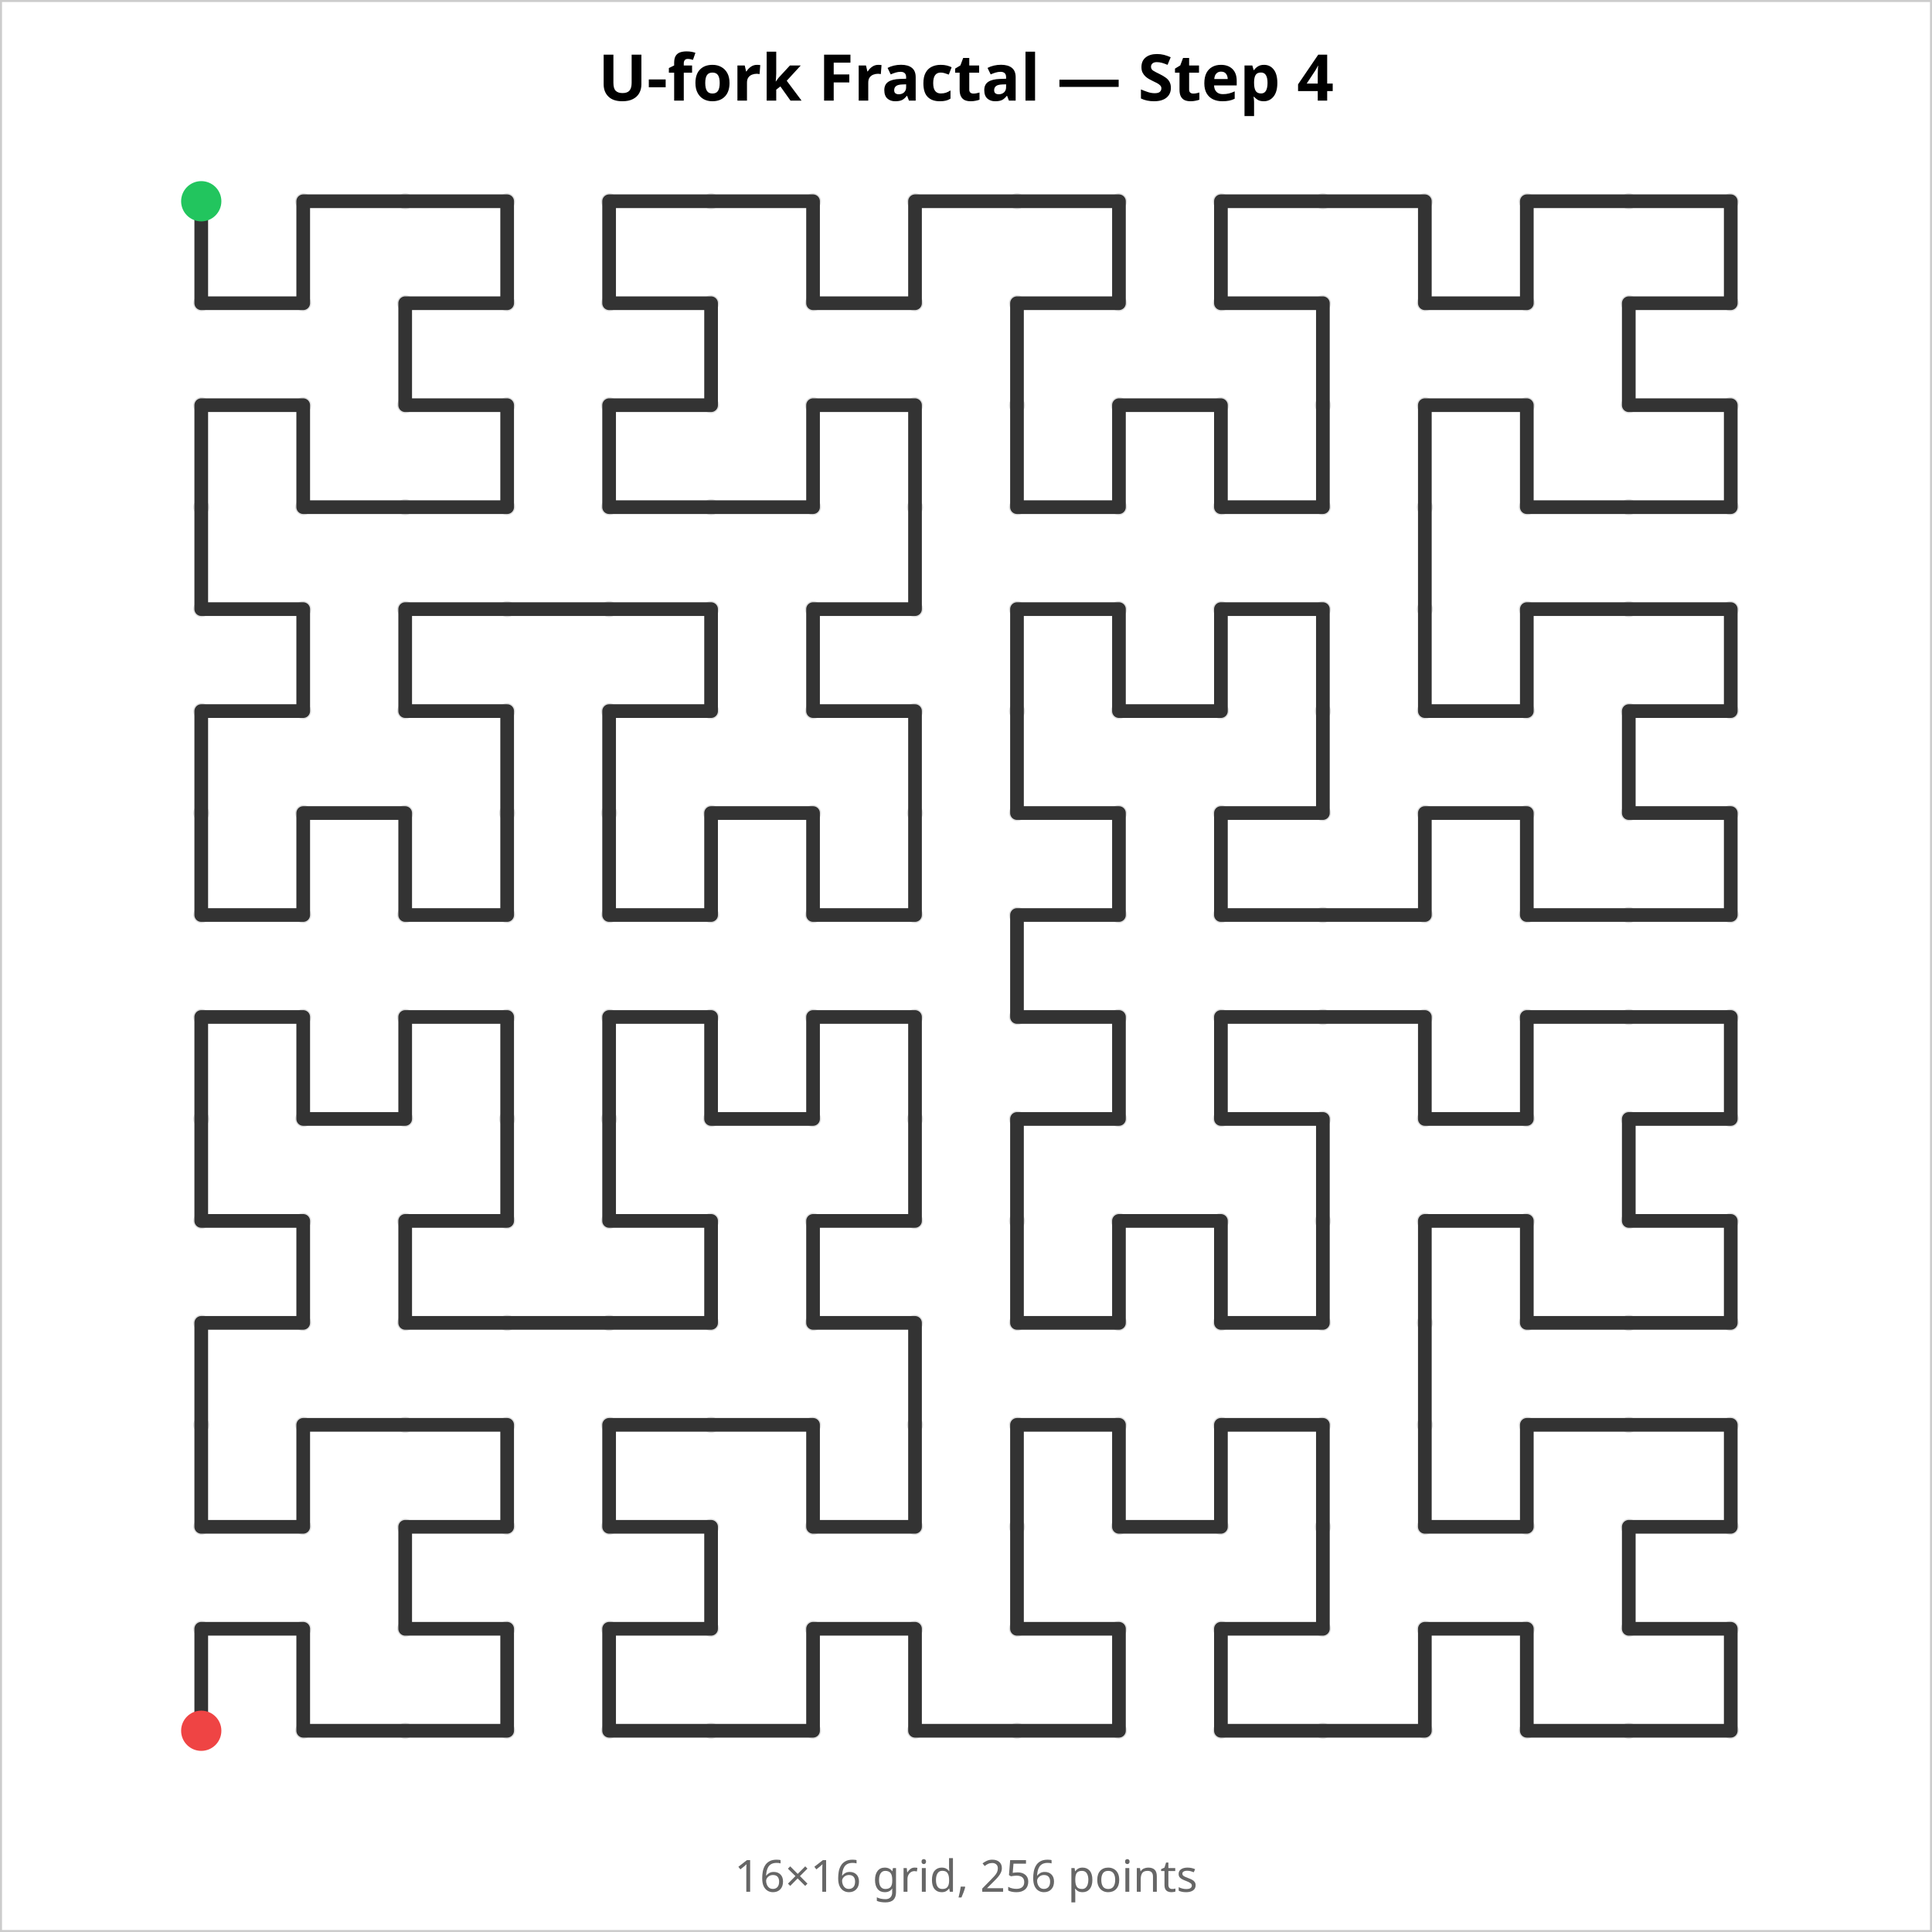
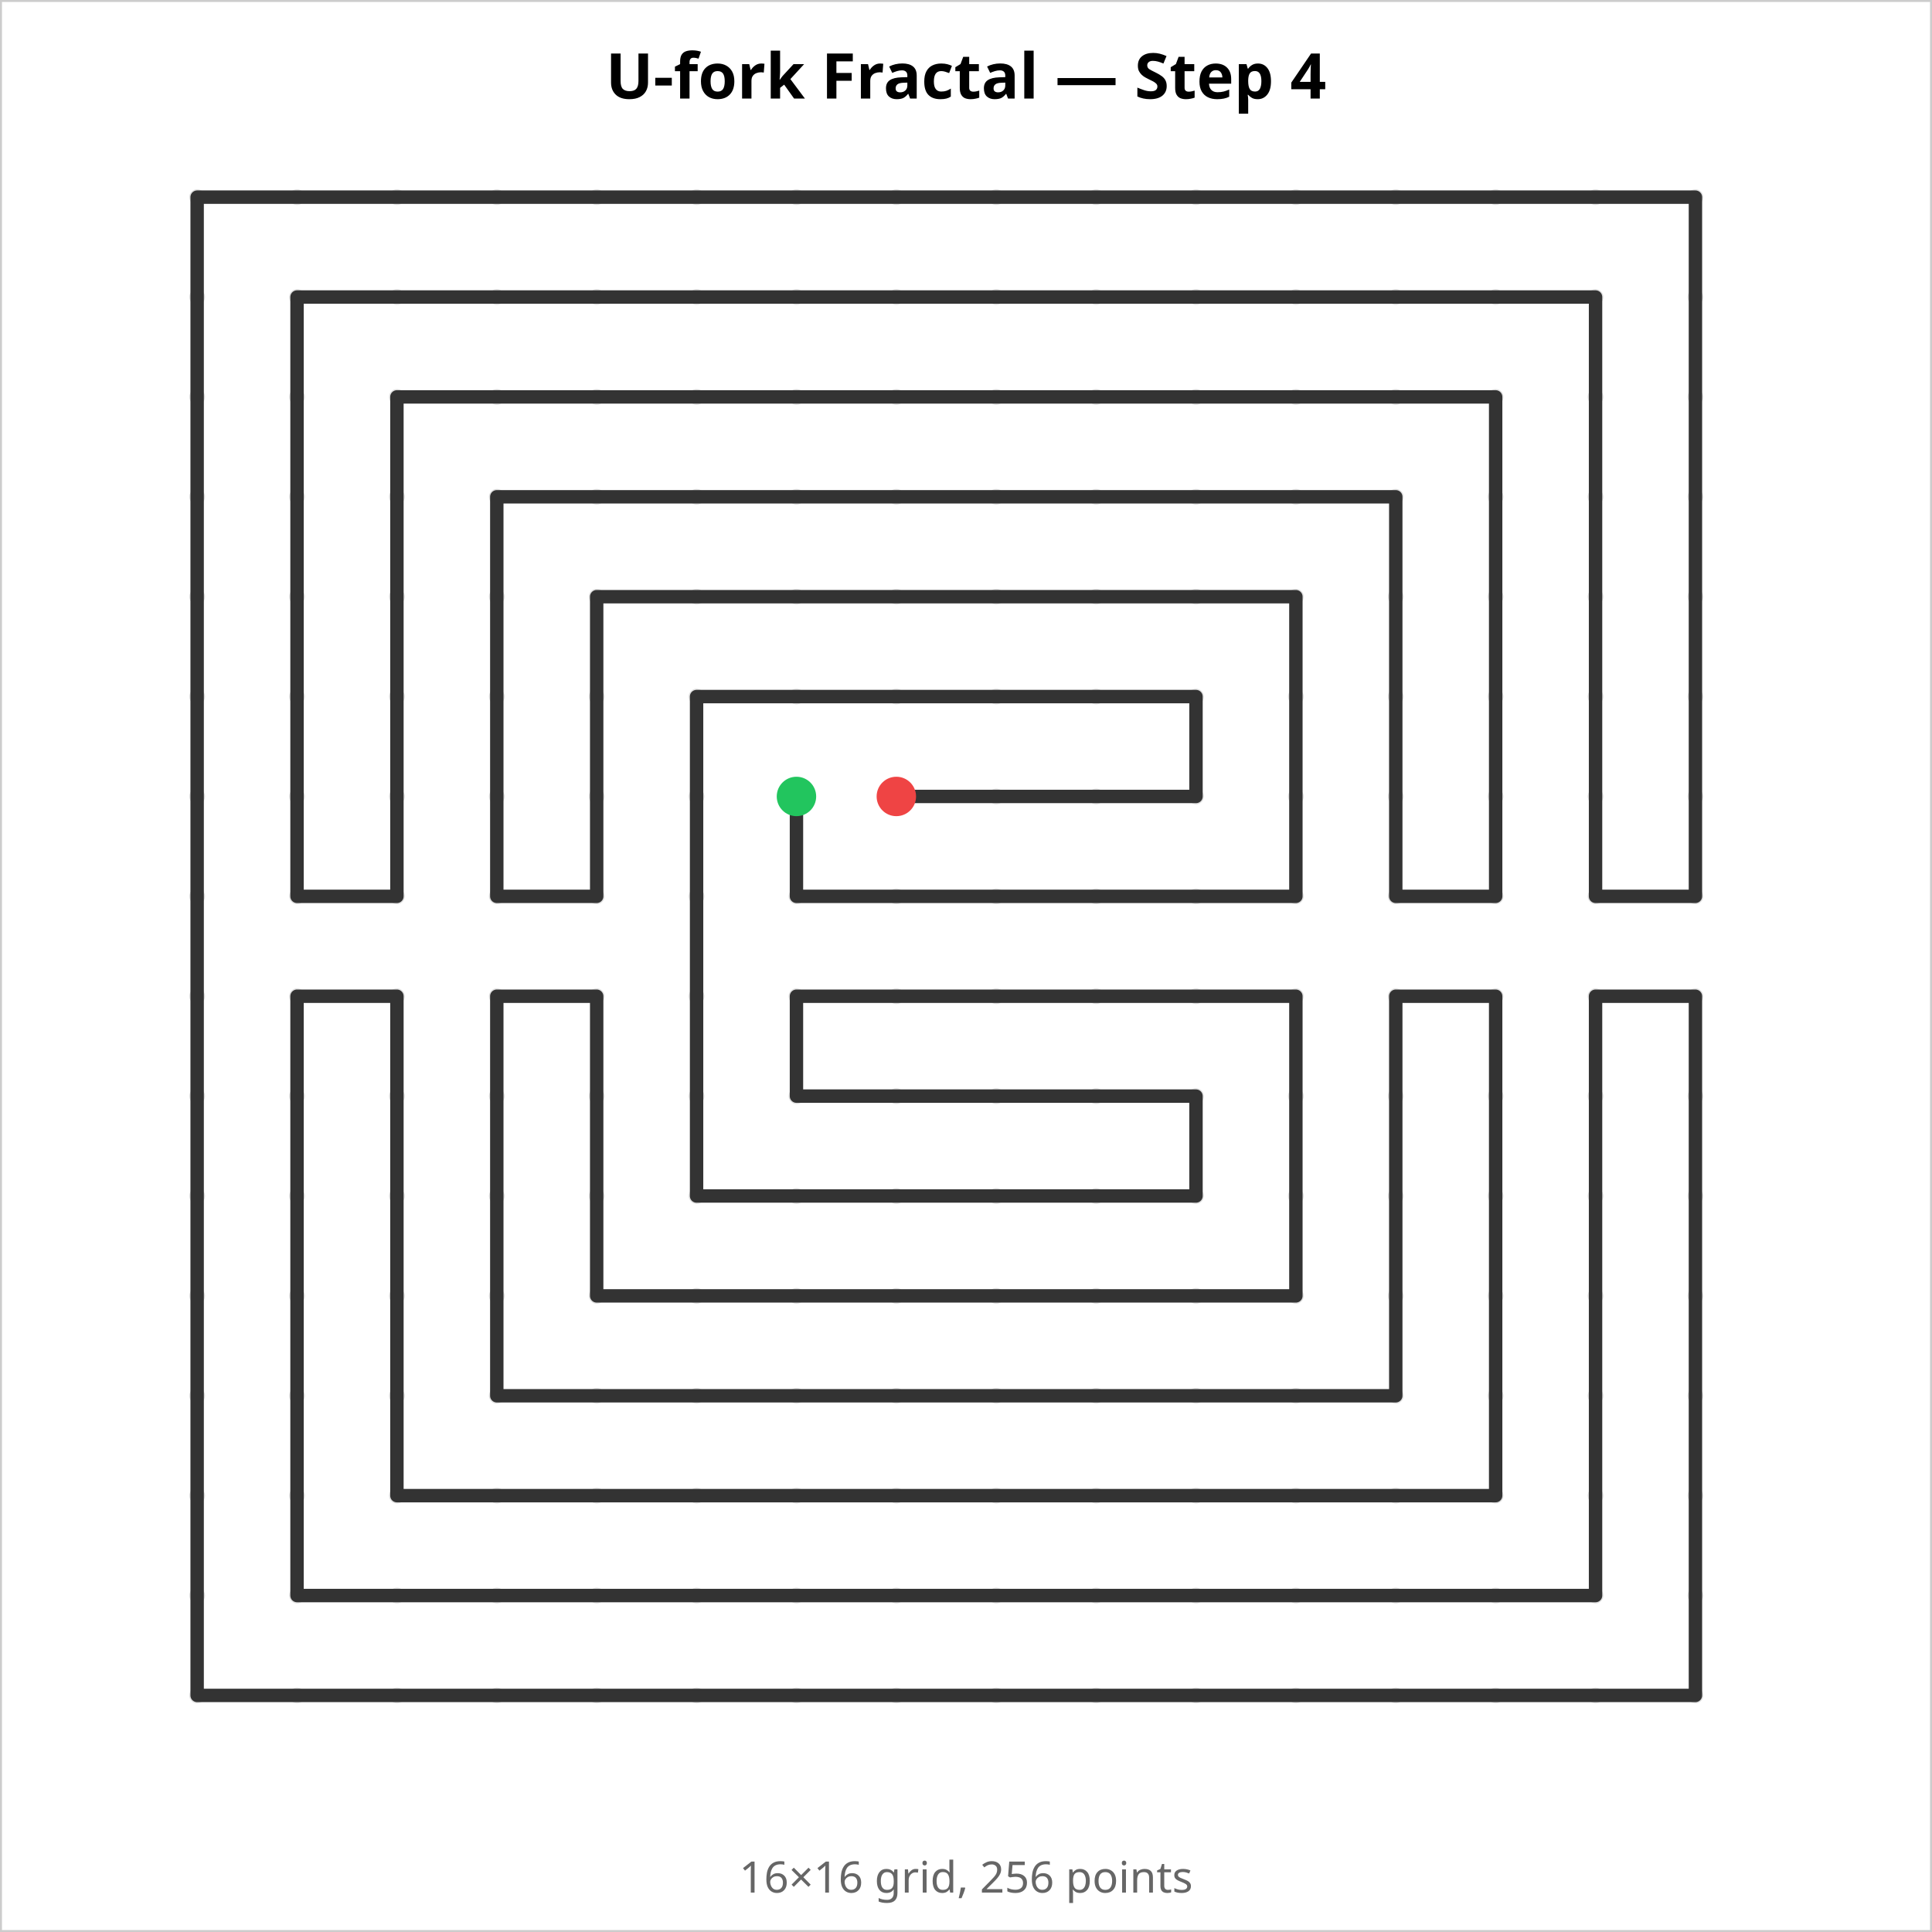
- <svg xmlns="http://www.w3.org/2000/svg" width="480" height="480" viewBox="0 0 480 480">
-   <rect width="480" height="480" fill="white" stroke="#ccc" stroke-width="1" />
-   <text x="240" y="25" text-anchor="middle" font-size="16" font-family="sans-serif" font-weight="bold">U-fork Fractal — Step 4</text>
-   <text x="240" y="470" text-anchor="middle" font-size="11" font-family="sans-serif" fill="#666">16×16 grid, 256 points</text>
+ <svg xmlns="http://www.w3.org/2000/svg" width="490" height="490" viewBox="0 0 490 490">
+   <rect width="490" height="490" fill="white" stroke="#ccc" stroke-width="1" />
+   <text x="245" y="25" text-anchor="middle" font-size="16" font-family="sans-serif" font-weight="bold">U-fork Fractal — Step 4</text>
+   <text x="245" y="480" text-anchor="middle" font-size="11" font-family="sans-serif" fill="#666">16×16 grid, 256 points</text>
  <circle cx="50" cy="50" r="2" fill="#e0e0e0" />
  <circle cx="50" cy="75.333" r="2" fill="#e0e0e0" />
  <circle cx="50" cy="100.667" r="2" fill="#e0e0e0" />
  <circle cx="50" cy="126" r="2" fill="#e0e0e0" />
  <circle cx="50" cy="151.333" r="2" fill="#e0e0e0" />
  <circle cx="50" cy="176.667" r="2" fill="#e0e0e0" />
  <circle cx="50" cy="202" r="2" fill="#e0e0e0" />
  <circle cx="50" cy="227.333" r="2" fill="#e0e0e0" />
  <circle cx="50" cy="252.667" r="2" fill="#e0e0e0" />
  <circle cx="50" cy="278" r="2" fill="#e0e0e0" />
  <circle cx="50" cy="303.333" r="2" fill="#e0e0e0" />
  <circle cx="50" cy="328.667" r="2" fill="#e0e0e0" />
  <circle cx="50" cy="354" r="2" fill="#e0e0e0" />
  <circle cx="50" cy="379.333" r="2" fill="#e0e0e0" />
  <circle cx="50" cy="404.667" r="2" fill="#e0e0e0" />
  <circle cx="50" cy="430" r="2" fill="#e0e0e0" />
  <circle cx="75.333" cy="50" r="2" fill="#e0e0e0" />
  <circle cx="75.333" cy="75.333" r="2" fill="#e0e0e0" />
  <circle cx="75.333" cy="100.667" r="2" fill="#e0e0e0" />
  <circle cx="75.333" cy="126" r="2" fill="#e0e0e0" />
  <circle cx="75.333" cy="151.333" r="2" fill="#e0e0e0" />
  <circle cx="75.333" cy="176.667" r="2" fill="#e0e0e0" />
  <circle cx="75.333" cy="202" r="2" fill="#e0e0e0" />
  <circle cx="75.333" cy="227.333" r="2" fill="#e0e0e0" />
  <circle cx="75.333" cy="252.667" r="2" fill="#e0e0e0" />
  <circle cx="75.333" cy="278" r="2" fill="#e0e0e0" />
  <circle cx="75.333" cy="303.333" r="2" fill="#e0e0e0" />
  <circle cx="75.333" cy="328.667" r="2" fill="#e0e0e0" />
  <circle cx="75.333" cy="354" r="2" fill="#e0e0e0" />
  <circle cx="75.333" cy="379.333" r="2" fill="#e0e0e0" />
  <circle cx="75.333" cy="404.667" r="2" fill="#e0e0e0" />
  <circle cx="75.333" cy="430" r="2" fill="#e0e0e0" />
  <circle cx="100.667" cy="50" r="2" fill="#e0e0e0" />
  <circle cx="100.667" cy="75.333" r="2" fill="#e0e0e0" />
  <circle cx="100.667" cy="100.667" r="2" fill="#e0e0e0" />
  <circle cx="100.667" cy="126" r="2" fill="#e0e0e0" />
  <circle cx="100.667" cy="151.333" r="2" fill="#e0e0e0" />
  <circle cx="100.667" cy="176.667" r="2" fill="#e0e0e0" />
  <circle cx="100.667" cy="202" r="2" fill="#e0e0e0" />
  <circle cx="100.667" cy="227.333" r="2" fill="#e0e0e0" />
  <circle cx="100.667" cy="252.667" r="2" fill="#e0e0e0" />
  <circle cx="100.667" cy="278" r="2" fill="#e0e0e0" />
  <circle cx="100.667" cy="303.333" r="2" fill="#e0e0e0" />
  <circle cx="100.667" cy="328.667" r="2" fill="#e0e0e0" />
  <circle cx="100.667" cy="354" r="2" fill="#e0e0e0" />
  <circle cx="100.667" cy="379.333" r="2" fill="#e0e0e0" />
  <circle cx="100.667" cy="404.667" r="2" fill="#e0e0e0" />
  <circle cx="100.667" cy="430" r="2" fill="#e0e0e0" />
  <circle cx="126" cy="50" r="2" fill="#e0e0e0" />
  <circle cx="126" cy="75.333" r="2" fill="#e0e0e0" />
  <circle cx="126" cy="100.667" r="2" fill="#e0e0e0" />
  <circle cx="126" cy="126" r="2" fill="#e0e0e0" />
  <circle cx="126" cy="151.333" r="2" fill="#e0e0e0" />
  <circle cx="126" cy="176.667" r="2" fill="#e0e0e0" />
  <circle cx="126" cy="202" r="2" fill="#e0e0e0" />
  <circle cx="126" cy="227.333" r="2" fill="#e0e0e0" />
  <circle cx="126" cy="252.667" r="2" fill="#e0e0e0" />
  <circle cx="126" cy="278" r="2" fill="#e0e0e0" />
  <circle cx="126" cy="303.333" r="2" fill="#e0e0e0" />
  <circle cx="126" cy="328.667" r="2" fill="#e0e0e0" />
  <circle cx="126" cy="354" r="2" fill="#e0e0e0" />
  <circle cx="126" cy="379.333" r="2" fill="#e0e0e0" />
  <circle cx="126" cy="404.667" r="2" fill="#e0e0e0" />
  <circle cx="126" cy="430" r="2" fill="#e0e0e0" />
  <circle cx="151.333" cy="50" r="2" fill="#e0e0e0" />
  <circle cx="151.333" cy="75.333" r="2" fill="#e0e0e0" />
  <circle cx="151.333" cy="100.667" r="2" fill="#e0e0e0" />
  <circle cx="151.333" cy="126" r="2" fill="#e0e0e0" />
  <circle cx="151.333" cy="151.333" r="2" fill="#e0e0e0" />
  <circle cx="151.333" cy="176.667" r="2" fill="#e0e0e0" />
  <circle cx="151.333" cy="202" r="2" fill="#e0e0e0" />
  <circle cx="151.333" cy="227.333" r="2" fill="#e0e0e0" />
  <circle cx="151.333" cy="252.667" r="2" fill="#e0e0e0" />
  <circle cx="151.333" cy="278" r="2" fill="#e0e0e0" />
  <circle cx="151.333" cy="303.333" r="2" fill="#e0e0e0" />
  <circle cx="151.333" cy="328.667" r="2" fill="#e0e0e0" />
  <circle cx="151.333" cy="354" r="2" fill="#e0e0e0" />
  <circle cx="151.333" cy="379.333" r="2" fill="#e0e0e0" />
  <circle cx="151.333" cy="404.667" r="2" fill="#e0e0e0" />
  <circle cx="151.333" cy="430" r="2" fill="#e0e0e0" />
  <circle cx="176.667" cy="50" r="2" fill="#e0e0e0" />
  <circle cx="176.667" cy="75.333" r="2" fill="#e0e0e0" />
  <circle cx="176.667" cy="100.667" r="2" fill="#e0e0e0" />
  <circle cx="176.667" cy="126" r="2" fill="#e0e0e0" />
  <circle cx="176.667" cy="151.333" r="2" fill="#e0e0e0" />
  <circle cx="176.667" cy="176.667" r="2" fill="#e0e0e0" />
  <circle cx="176.667" cy="202" r="2" fill="#e0e0e0" />
  <circle cx="176.667" cy="227.333" r="2" fill="#e0e0e0" />
  <circle cx="176.667" cy="252.667" r="2" fill="#e0e0e0" />
  <circle cx="176.667" cy="278" r="2" fill="#e0e0e0" />
  <circle cx="176.667" cy="303.333" r="2" fill="#e0e0e0" />
  <circle cx="176.667" cy="328.667" r="2" fill="#e0e0e0" />
  <circle cx="176.667" cy="354" r="2" fill="#e0e0e0" />
  <circle cx="176.667" cy="379.333" r="2" fill="#e0e0e0" />
  <circle cx="176.667" cy="404.667" r="2" fill="#e0e0e0" />
  <circle cx="176.667" cy="430" r="2" fill="#e0e0e0" />
  <circle cx="202" cy="50" r="2" fill="#e0e0e0" />
  <circle cx="202" cy="75.333" r="2" fill="#e0e0e0" />
  <circle cx="202" cy="100.667" r="2" fill="#e0e0e0" />
  <circle cx="202" cy="126" r="2" fill="#e0e0e0" />
  <circle cx="202" cy="151.333" r="2" fill="#e0e0e0" />
  <circle cx="202" cy="176.667" r="2" fill="#e0e0e0" />
  <circle cx="202" cy="202" r="2" fill="#e0e0e0" />
  <circle cx="202" cy="227.333" r="2" fill="#e0e0e0" />
  <circle cx="202" cy="252.667" r="2" fill="#e0e0e0" />
  <circle cx="202" cy="278" r="2" fill="#e0e0e0" />
  <circle cx="202" cy="303.333" r="2" fill="#e0e0e0" />
  <circle cx="202" cy="328.667" r="2" fill="#e0e0e0" />
  <circle cx="202" cy="354" r="2" fill="#e0e0e0" />
  <circle cx="202" cy="379.333" r="2" fill="#e0e0e0" />
  <circle cx="202" cy="404.667" r="2" fill="#e0e0e0" />
  <circle cx="202" cy="430" r="2" fill="#e0e0e0" />
  <circle cx="227.333" cy="50" r="2" fill="#e0e0e0" />
  <circle cx="227.333" cy="75.333" r="2" fill="#e0e0e0" />
  <circle cx="227.333" cy="100.667" r="2" fill="#e0e0e0" />
  <circle cx="227.333" cy="126" r="2" fill="#e0e0e0" />
  <circle cx="227.333" cy="151.333" r="2" fill="#e0e0e0" />
  <circle cx="227.333" cy="176.667" r="2" fill="#e0e0e0" />
  <circle cx="227.333" cy="202" r="2" fill="#e0e0e0" />
  <circle cx="227.333" cy="227.333" r="2" fill="#e0e0e0" />
  <circle cx="227.333" cy="252.667" r="2" fill="#e0e0e0" />
  <circle cx="227.333" cy="278" r="2" fill="#e0e0e0" />
  <circle cx="227.333" cy="303.333" r="2" fill="#e0e0e0" />
  <circle cx="227.333" cy="328.667" r="2" fill="#e0e0e0" />
  <circle cx="227.333" cy="354" r="2" fill="#e0e0e0" />
  <circle cx="227.333" cy="379.333" r="2" fill="#e0e0e0" />
  <circle cx="227.333" cy="404.667" r="2" fill="#e0e0e0" />
  <circle cx="227.333" cy="430" r="2" fill="#e0e0e0" />
  <circle cx="252.667" cy="50" r="2" fill="#e0e0e0" />
  <circle cx="252.667" cy="75.333" r="2" fill="#e0e0e0" />
  <circle cx="252.667" cy="100.667" r="2" fill="#e0e0e0" />
  <circle cx="252.667" cy="126" r="2" fill="#e0e0e0" />
  <circle cx="252.667" cy="151.333" r="2" fill="#e0e0e0" />
  <circle cx="252.667" cy="176.667" r="2" fill="#e0e0e0" />
  <circle cx="252.667" cy="202" r="2" fill="#e0e0e0" />
  <circle cx="252.667" cy="227.333" r="2" fill="#e0e0e0" />
  <circle cx="252.667" cy="252.667" r="2" fill="#e0e0e0" />
  <circle cx="252.667" cy="278" r="2" fill="#e0e0e0" />
  <circle cx="252.667" cy="303.333" r="2" fill="#e0e0e0" />
  <circle cx="252.667" cy="328.667" r="2" fill="#e0e0e0" />
  <circle cx="252.667" cy="354" r="2" fill="#e0e0e0" />
  <circle cx="252.667" cy="379.333" r="2" fill="#e0e0e0" />
  <circle cx="252.667" cy="404.667" r="2" fill="#e0e0e0" />
  <circle cx="252.667" cy="430" r="2" fill="#e0e0e0" />
  <circle cx="278" cy="50" r="2" fill="#e0e0e0" />
  <circle cx="278" cy="75.333" r="2" fill="#e0e0e0" />
  <circle cx="278" cy="100.667" r="2" fill="#e0e0e0" />
  <circle cx="278" cy="126" r="2" fill="#e0e0e0" />
  <circle cx="278" cy="151.333" r="2" fill="#e0e0e0" />
  <circle cx="278" cy="176.667" r="2" fill="#e0e0e0" />
  <circle cx="278" cy="202" r="2" fill="#e0e0e0" />
  <circle cx="278" cy="227.333" r="2" fill="#e0e0e0" />
  <circle cx="278" cy="252.667" r="2" fill="#e0e0e0" />
  <circle cx="278" cy="278" r="2" fill="#e0e0e0" />
  <circle cx="278" cy="303.333" r="2" fill="#e0e0e0" />
  <circle cx="278" cy="328.667" r="2" fill="#e0e0e0" />
  <circle cx="278" cy="354" r="2" fill="#e0e0e0" />
  <circle cx="278" cy="379.333" r="2" fill="#e0e0e0" />
  <circle cx="278" cy="404.667" r="2" fill="#e0e0e0" />
  <circle cx="278" cy="430" r="2" fill="#e0e0e0" />
  <circle cx="303.333" cy="50" r="2" fill="#e0e0e0" />
  <circle cx="303.333" cy="75.333" r="2" fill="#e0e0e0" />
  <circle cx="303.333" cy="100.667" r="2" fill="#e0e0e0" />
  <circle cx="303.333" cy="126" r="2" fill="#e0e0e0" />
  <circle cx="303.333" cy="151.333" r="2" fill="#e0e0e0" />
  <circle cx="303.333" cy="176.667" r="2" fill="#e0e0e0" />
  <circle cx="303.333" cy="202" r="2" fill="#e0e0e0" />
  <circle cx="303.333" cy="227.333" r="2" fill="#e0e0e0" />
  <circle cx="303.333" cy="252.667" r="2" fill="#e0e0e0" />
  <circle cx="303.333" cy="278" r="2" fill="#e0e0e0" />
  <circle cx="303.333" cy="303.333" r="2" fill="#e0e0e0" />
  <circle cx="303.333" cy="328.667" r="2" fill="#e0e0e0" />
  <circle cx="303.333" cy="354" r="2" fill="#e0e0e0" />
  <circle cx="303.333" cy="379.333" r="2" fill="#e0e0e0" />
  <circle cx="303.333" cy="404.667" r="2" fill="#e0e0e0" />
  <circle cx="303.333" cy="430" r="2" fill="#e0e0e0" />
  <circle cx="328.667" cy="50" r="2" fill="#e0e0e0" />
  <circle cx="328.667" cy="75.333" r="2" fill="#e0e0e0" />
  <circle cx="328.667" cy="100.667" r="2" fill="#e0e0e0" />
  <circle cx="328.667" cy="126" r="2" fill="#e0e0e0" />
  <circle cx="328.667" cy="151.333" r="2" fill="#e0e0e0" />
  <circle cx="328.667" cy="176.667" r="2" fill="#e0e0e0" />
  <circle cx="328.667" cy="202" r="2" fill="#e0e0e0" />
  <circle cx="328.667" cy="227.333" r="2" fill="#e0e0e0" />
  <circle cx="328.667" cy="252.667" r="2" fill="#e0e0e0" />
  <circle cx="328.667" cy="278" r="2" fill="#e0e0e0" />
  <circle cx="328.667" cy="303.333" r="2" fill="#e0e0e0" />
  <circle cx="328.667" cy="328.667" r="2" fill="#e0e0e0" />
  <circle cx="328.667" cy="354" r="2" fill="#e0e0e0" />
  <circle cx="328.667" cy="379.333" r="2" fill="#e0e0e0" />
  <circle cx="328.667" cy="404.667" r="2" fill="#e0e0e0" />
  <circle cx="328.667" cy="430" r="2" fill="#e0e0e0" />
  <circle cx="354" cy="50" r="2" fill="#e0e0e0" />
  <circle cx="354" cy="75.333" r="2" fill="#e0e0e0" />
  <circle cx="354" cy="100.667" r="2" fill="#e0e0e0" />
  <circle cx="354" cy="126" r="2" fill="#e0e0e0" />
  <circle cx="354" cy="151.333" r="2" fill="#e0e0e0" />
  <circle cx="354" cy="176.667" r="2" fill="#e0e0e0" />
  <circle cx="354" cy="202" r="2" fill="#e0e0e0" />
  <circle cx="354" cy="227.333" r="2" fill="#e0e0e0" />
  <circle cx="354" cy="252.667" r="2" fill="#e0e0e0" />
  <circle cx="354" cy="278" r="2" fill="#e0e0e0" />
  <circle cx="354" cy="303.333" r="2" fill="#e0e0e0" />
  <circle cx="354" cy="328.667" r="2" fill="#e0e0e0" />
  <circle cx="354" cy="354" r="2" fill="#e0e0e0" />
  <circle cx="354" cy="379.333" r="2" fill="#e0e0e0" />
  <circle cx="354" cy="404.667" r="2" fill="#e0e0e0" />
  <circle cx="354" cy="430" r="2" fill="#e0e0e0" />
  <circle cx="379.333" cy="50" r="2" fill="#e0e0e0" />
  <circle cx="379.333" cy="75.333" r="2" fill="#e0e0e0" />
  <circle cx="379.333" cy="100.667" r="2" fill="#e0e0e0" />
  <circle cx="379.333" cy="126" r="2" fill="#e0e0e0" />
  <circle cx="379.333" cy="151.333" r="2" fill="#e0e0e0" />
  <circle cx="379.333" cy="176.667" r="2" fill="#e0e0e0" />
  <circle cx="379.333" cy="202" r="2" fill="#e0e0e0" />
  <circle cx="379.333" cy="227.333" r="2" fill="#e0e0e0" />
  <circle cx="379.333" cy="252.667" r="2" fill="#e0e0e0" />
  <circle cx="379.333" cy="278" r="2" fill="#e0e0e0" />
  <circle cx="379.333" cy="303.333" r="2" fill="#e0e0e0" />
  <circle cx="379.333" cy="328.667" r="2" fill="#e0e0e0" />
  <circle cx="379.333" cy="354" r="2" fill="#e0e0e0" />
  <circle cx="379.333" cy="379.333" r="2" fill="#e0e0e0" />
  <circle cx="379.333" cy="404.667" r="2" fill="#e0e0e0" />
  <circle cx="379.333" cy="430" r="2" fill="#e0e0e0" />
  <circle cx="404.667" cy="50" r="2" fill="#e0e0e0" />
  <circle cx="404.667" cy="75.333" r="2" fill="#e0e0e0" />
  <circle cx="404.667" cy="100.667" r="2" fill="#e0e0e0" />
  <circle cx="404.667" cy="126" r="2" fill="#e0e0e0" />
  <circle cx="404.667" cy="151.333" r="2" fill="#e0e0e0" />
  <circle cx="404.667" cy="176.667" r="2" fill="#e0e0e0" />
  <circle cx="404.667" cy="202" r="2" fill="#e0e0e0" />
  <circle cx="404.667" cy="227.333" r="2" fill="#e0e0e0" />
  <circle cx="404.667" cy="252.667" r="2" fill="#e0e0e0" />
  <circle cx="404.667" cy="278" r="2" fill="#e0e0e0" />
  <circle cx="404.667" cy="303.333" r="2" fill="#e0e0e0" />
  <circle cx="404.667" cy="328.667" r="2" fill="#e0e0e0" />
  <circle cx="404.667" cy="354" r="2" fill="#e0e0e0" />
  <circle cx="404.667" cy="379.333" r="2" fill="#e0e0e0" />
  <circle cx="404.667" cy="404.667" r="2" fill="#e0e0e0" />
  <circle cx="404.667" cy="430" r="2" fill="#e0e0e0" />
  <circle cx="430" cy="50" r="2" fill="#e0e0e0" />
  <circle cx="430" cy="75.333" r="2" fill="#e0e0e0" />
  <circle cx="430" cy="100.667" r="2" fill="#e0e0e0" />
  <circle cx="430" cy="126" r="2" fill="#e0e0e0" />
  <circle cx="430" cy="151.333" r="2" fill="#e0e0e0" />
  <circle cx="430" cy="176.667" r="2" fill="#e0e0e0" />
  <circle cx="430" cy="202" r="2" fill="#e0e0e0" />
  <circle cx="430" cy="227.333" r="2" fill="#e0e0e0" />
  <circle cx="430" cy="252.667" r="2" fill="#e0e0e0" />
  <circle cx="430" cy="278" r="2" fill="#e0e0e0" />
  <circle cx="430" cy="303.333" r="2" fill="#e0e0e0" />
  <circle cx="430" cy="328.667" r="2" fill="#e0e0e0" />
  <circle cx="430" cy="354" r="2" fill="#e0e0e0" />
  <circle cx="430" cy="379.333" r="2" fill="#e0e0e0" />
  <circle cx="430" cy="404.667" r="2" fill="#e0e0e0" />
  <circle cx="430" cy="430" r="2" fill="#e0e0e0" />
-   <path d="M 50 50 L 50 75.333 L 75.333 75.333 L 75.333 50 L 100.667 50 L 126 50 L 126 75.333 L 100.667 75.333 L 100.667 100.667 L 126 100.667 L 126 126 L 100.667 126 L 75.333 126 L 75.333 100.667 L 50 100.667 L 50 126 L 50 151.333 L 75.333 151.333 L 75.333 176.667 L 50 176.667 L 50 202 L 50 227.333 L 75.333 227.333 L 75.333 202 L 100.667 202 L 100.667 227.333 L 126 227.333 L 126 202 L 126 176.667 L 100.667 176.667 L 100.667 151.333 L 126 151.333 L 151.333 151.333 L 176.667 151.333 L 176.667 176.667 L 151.333 176.667 L 151.333 202 L 151.333 227.333 L 176.667 227.333 L 176.667 202 L 202 202 L 202 227.333 L 227.333 227.333 L 227.333 202 L 227.333 176.667 L 202 176.667 L 202 151.333 L 227.333 151.333 L 227.333 126 L 227.333 100.667 L 202 100.667 L 202 126 L 176.667 126 L 151.333 126 L 151.333 100.667 L 176.667 100.667 L 176.667 75.333 L 151.333 75.333 L 151.333 50 L 176.667 50 L 202 50 L 202 75.333 L 227.333 75.333 L 227.333 50 L 252.667 50 L 278 50 L 278 75.333 L 252.667 75.333 L 252.667 100.667 L 252.667 126 L 278 126 L 278 100.667 L 303.333 100.667 L 303.333 126 L 328.667 126 L 328.667 100.667 L 328.667 75.333 L 303.333 75.333 L 303.333 50 L 328.667 50 L 354 50 L 354 75.333 L 379.333 75.333 L 379.333 50 L 404.667 50 L 430 50 L 430 75.333 L 404.667 75.333 L 404.667 100.667 L 430 100.667 L 430 126 L 404.667 126 L 379.333 126 L 379.333 100.667 L 354 100.667 L 354 126 L 354 151.333 L 354 176.667 L 379.333 176.667 L 379.333 151.333 L 404.667 151.333 L 430 151.333 L 430 176.667 L 404.667 176.667 L 404.667 202 L 430 202 L 430 227.333 L 404.667 227.333 L 379.333 227.333 L 379.333 202 L 354 202 L 354 227.333 L 328.667 227.333 L 303.333 227.333 L 303.333 202 L 328.667 202 L 328.667 176.667 L 328.667 151.333 L 303.333 151.333 L 303.333 176.667 L 278 176.667 L 278 151.333 L 252.667 151.333 L 252.667 176.667 L 252.667 202 L 278 202 L 278 227.333 L 252.667 227.333 L 252.667 252.667 L 278 252.667 L 278 278 L 252.667 278 L 252.667 303.333 L 252.667 328.667 L 278 328.667 L 278 303.333 L 303.333 303.333 L 303.333 328.667 L 328.667 328.667 L 328.667 303.333 L 328.667 278 L 303.333 278 L 303.333 252.667 L 328.667 252.667 L 354 252.667 L 354 278 L 379.333 278 L 379.333 252.667 L 404.667 252.667 L 430 252.667 L 430 278 L 404.667 278 L 404.667 303.333 L 430 303.333 L 430 328.667 L 404.667 328.667 L 379.333 328.667 L 379.333 303.333 L 354 303.333 L 354 328.667 L 354 354 L 354 379.333 L 379.333 379.333 L 379.333 354 L 404.667 354 L 430 354 L 430 379.333 L 404.667 379.333 L 404.667 404.667 L 430 404.667 L 430 430 L 404.667 430 L 379.333 430 L 379.333 404.667 L 354 404.667 L 354 430 L 328.667 430 L 303.333 430 L 303.333 404.667 L 328.667 404.667 L 328.667 379.333 L 328.667 354 L 303.333 354 L 303.333 379.333 L 278 379.333 L 278 354 L 252.667 354 L 252.667 379.333 L 252.667 404.667 L 278 404.667 L 278 430 L 252.667 430 L 227.333 430 L 227.333 404.667 L 202 404.667 L 202 430 L 176.667 430 L 151.333 430 L 151.333 404.667 L 176.667 404.667 L 176.667 379.333 L 151.333 379.333 L 151.333 354 L 176.667 354 L 202 354 L 202 379.333 L 227.333 379.333 L 227.333 354 L 227.333 328.667 L 202 328.667 L 202 303.333 L 227.333 303.333 L 227.333 278 L 227.333 252.667 L 202 252.667 L 202 278 L 176.667 278 L 176.667 252.667 L 151.333 252.667 L 151.333 278 L 151.333 303.333 L 176.667 303.333 L 176.667 328.667 L 151.333 328.667 L 126 328.667 L 100.667 328.667 L 100.667 303.333 L 126 303.333 L 126 278 L 126 252.667 L 100.667 252.667 L 100.667 278 L 75.333 278 L 75.333 252.667 L 50 252.667 L 50 278 L 50 303.333 L 75.333 303.333 L 75.333 328.667 L 50 328.667 L 50 354 L 50 379.333 L 75.333 379.333 L 75.333 354 L 100.667 354 L 126 354 L 126 379.333 L 100.667 379.333 L 100.667 404.667 L 126 404.667 L 126 430 L 100.667 430 L 75.333 430 L 75.333 404.667 L 50 404.667 L 50 430" stroke="#333" stroke-width="3.4" fill="none" stroke-linecap="round" stroke-linejoin="round" />
-   <circle cx="50" cy="50" r="5" fill="#22c55e" />
-   <circle cx="50" cy="430" r="5" fill="#ef4444" />
+   <path d="M 202 202 L 202 227.333 L 227.333 227.333 L 252.667 227.333 L 278 227.333 L 303.333 227.333 L 328.667 227.333 L 328.667 202 L 328.667 176.667 L 328.667 151.333 L 303.333 151.333 L 278 151.333 L 252.667 151.333 L 227.333 151.333 L 202 151.333 L 176.667 151.333 L 151.333 151.333 L 151.333 176.667 L 151.333 202 L 151.333 227.333 L 126 227.333 L 126 202 L 126 176.667 L 126 151.333 L 126 126 L 151.333 126 L 176.667 126 L 202 126 L 227.333 126 L 252.667 126 L 278 126 L 303.333 126 L 328.667 126 L 354 126 L 354 151.333 L 354 176.667 L 354 202 L 354 227.333 L 379.333 227.333 L 379.333 202 L 379.333 176.667 L 379.333 151.333 L 379.333 126 L 379.333 100.667 L 354 100.667 L 328.667 100.667 L 303.333 100.667 L 278 100.667 L 252.667 100.667 L 227.333 100.667 L 202 100.667 L 176.667 100.667 L 151.333 100.667 L 126 100.667 L 100.667 100.667 L 100.667 126 L 100.667 151.333 L 100.667 176.667 L 100.667 202 L 100.667 227.333 L 75.333 227.333 L 75.333 202 L 75.333 176.667 L 75.333 151.333 L 75.333 126 L 75.333 100.667 L 75.333 75.333 L 100.667 75.333 L 126 75.333 L 151.333 75.333 L 176.667 75.333 L 202 75.333 L 227.333 75.333 L 252.667 75.333 L 278 75.333 L 303.333 75.333 L 328.667 75.333 L 354 75.333 L 379.333 75.333 L 404.667 75.333 L 404.667 100.667 L 404.667 126 L 404.667 151.333 L 404.667 176.667 L 404.667 202 L 404.667 227.333 L 430 227.333 L 430 202 L 430 176.667 L 430 151.333 L 430 126 L 430 100.667 L 430 75.333 L 430 50 L 404.667 50 L 379.333 50 L 354 50 L 328.667 50 L 303.333 50 L 278 50 L 252.667 50 L 227.333 50 L 202 50 L 176.667 50 L 151.333 50 L 126 50 L 100.667 50 L 75.333 50 L 50 50 L 50 75.333 L 50 100.667 L 50 126 L 50 151.333 L 50 176.667 L 50 202 L 50 227.333 L 50 252.667 L 50 278 L 50 303.333 L 50 328.667 L 50 354 L 50 379.333 L 50 404.667 L 50 430 L 75.333 430 L 100.667 430 L 126 430 L 151.333 430 L 176.667 430 L 202 430 L 227.333 430 L 252.667 430 L 278 430 L 303.333 430 L 328.667 430 L 354 430 L 379.333 430 L 404.667 430 L 430 430 L 430 404.667 L 430 379.333 L 430 354 L 430 328.667 L 430 303.333 L 430 278 L 430 252.667 L 404.667 252.667 L 404.667 278 L 404.667 303.333 L 404.667 328.667 L 404.667 354 L 404.667 379.333 L 404.667 404.667 L 379.333 404.667 L 354 404.667 L 328.667 404.667 L 303.333 404.667 L 278 404.667 L 252.667 404.667 L 227.333 404.667 L 202 404.667 L 176.667 404.667 L 151.333 404.667 L 126 404.667 L 100.667 404.667 L 75.333 404.667 L 75.333 379.333 L 75.333 354 L 75.333 328.667 L 75.333 303.333 L 75.333 278 L 75.333 252.667 L 100.667 252.667 L 100.667 278 L 100.667 303.333 L 100.667 328.667 L 100.667 354 L 100.667 379.333 L 126 379.333 L 151.333 379.333 L 176.667 379.333 L 202 379.333 L 227.333 379.333 L 252.667 379.333 L 278 379.333 L 303.333 379.333 L 328.667 379.333 L 354 379.333 L 379.333 379.333 L 379.333 354 L 379.333 328.667 L 379.333 303.333 L 379.333 278 L 379.333 252.667 L 354 252.667 L 354 278 L 354 303.333 L 354 328.667 L 354 354 L 328.667 354 L 303.333 354 L 278 354 L 252.667 354 L 227.333 354 L 202 354 L 176.667 354 L 151.333 354 L 126 354 L 126 328.667 L 126 303.333 L 126 278 L 126 252.667 L 151.333 252.667 L 151.333 278 L 151.333 303.333 L 151.333 328.667 L 176.667 328.667 L 202 328.667 L 227.333 328.667 L 252.667 328.667 L 278 328.667 L 303.333 328.667 L 328.667 328.667 L 328.667 303.333 L 328.667 278 L 328.667 252.667 L 303.333 252.667 L 278 252.667 L 252.667 252.667 L 227.333 252.667 L 202 252.667 L 202 278 L 227.333 278 L 252.667 278 L 278 278 L 303.333 278 L 303.333 303.333 L 278 303.333 L 252.667 303.333 L 227.333 303.333 L 202 303.333 L 176.667 303.333 L 176.667 278 L 176.667 252.667 L 176.667 227.333 L 176.667 202 L 176.667 176.667 L 202 176.667 L 227.333 176.667 L 252.667 176.667 L 278 176.667 L 303.333 176.667 L 303.333 202 L 278 202 L 252.667 202 L 227.333 202" stroke="#333" stroke-width="3.4" fill="none" stroke-linecap="round" stroke-linejoin="round" />
+   <circle cx="202" cy="202" r="5" fill="#22c55e" />
+   <circle cx="227.333" cy="202" r="5" fill="#ef4444" />
</svg>
